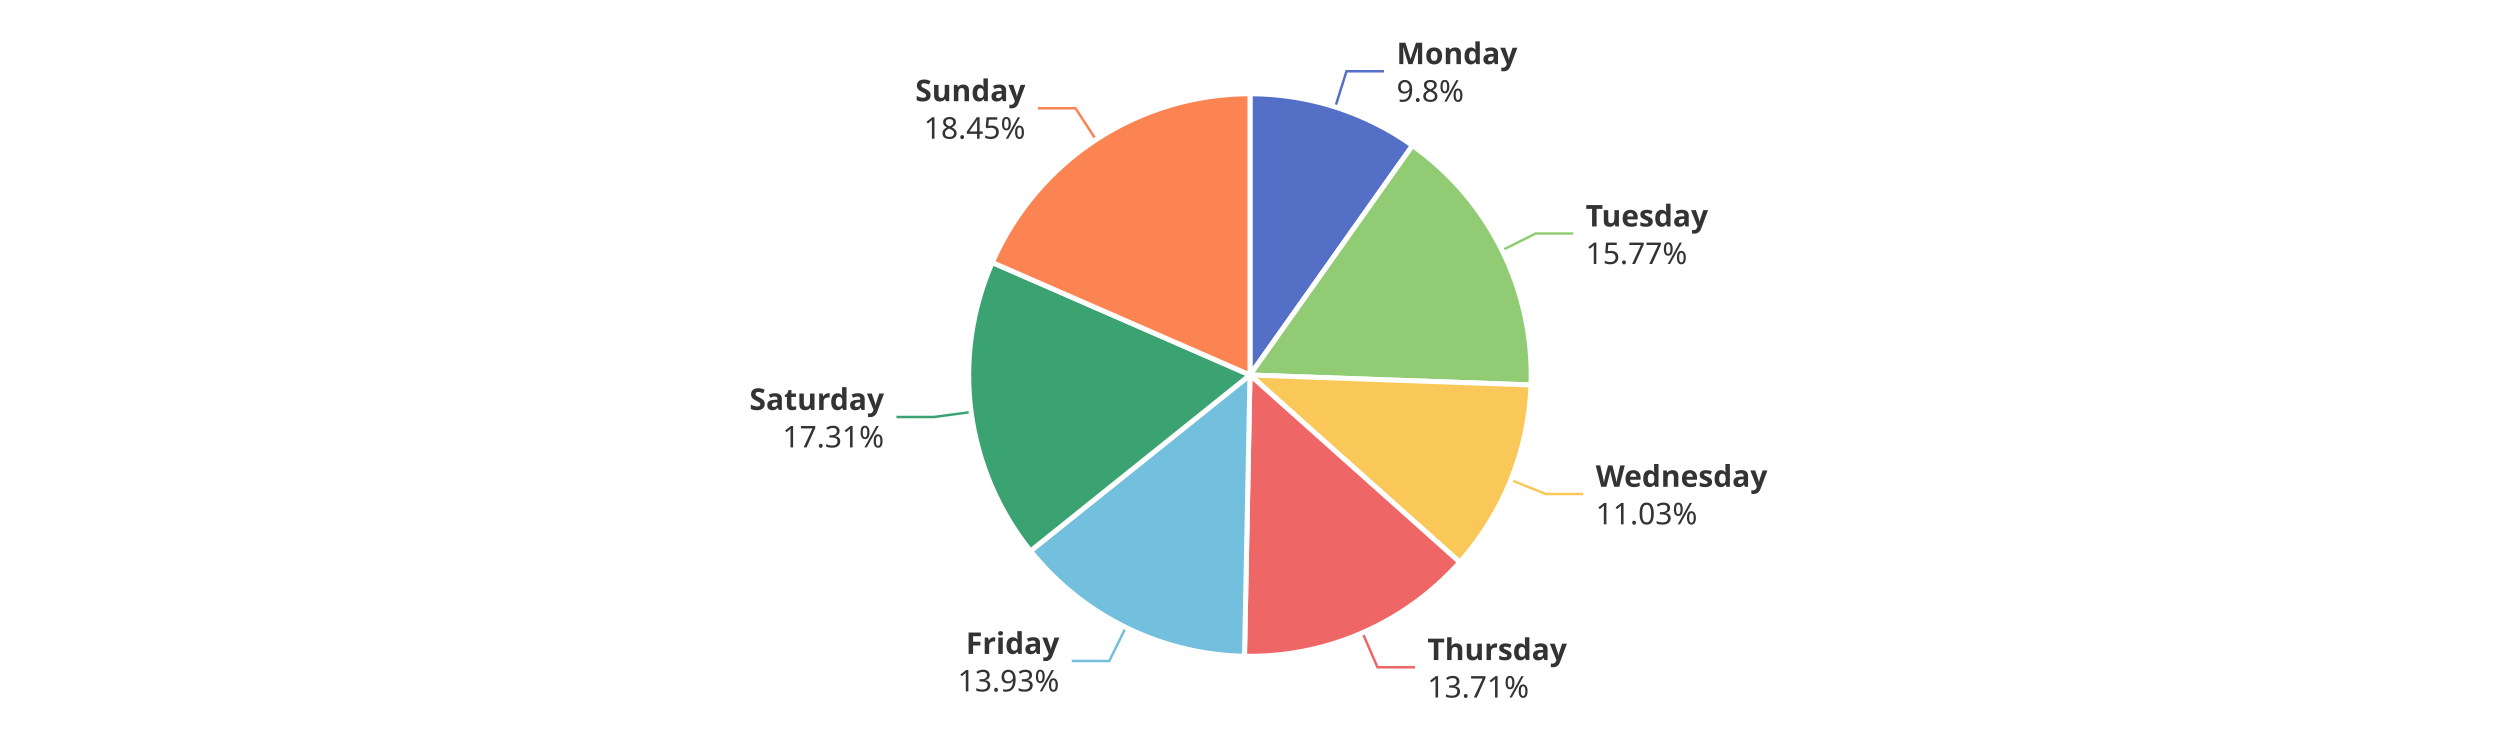
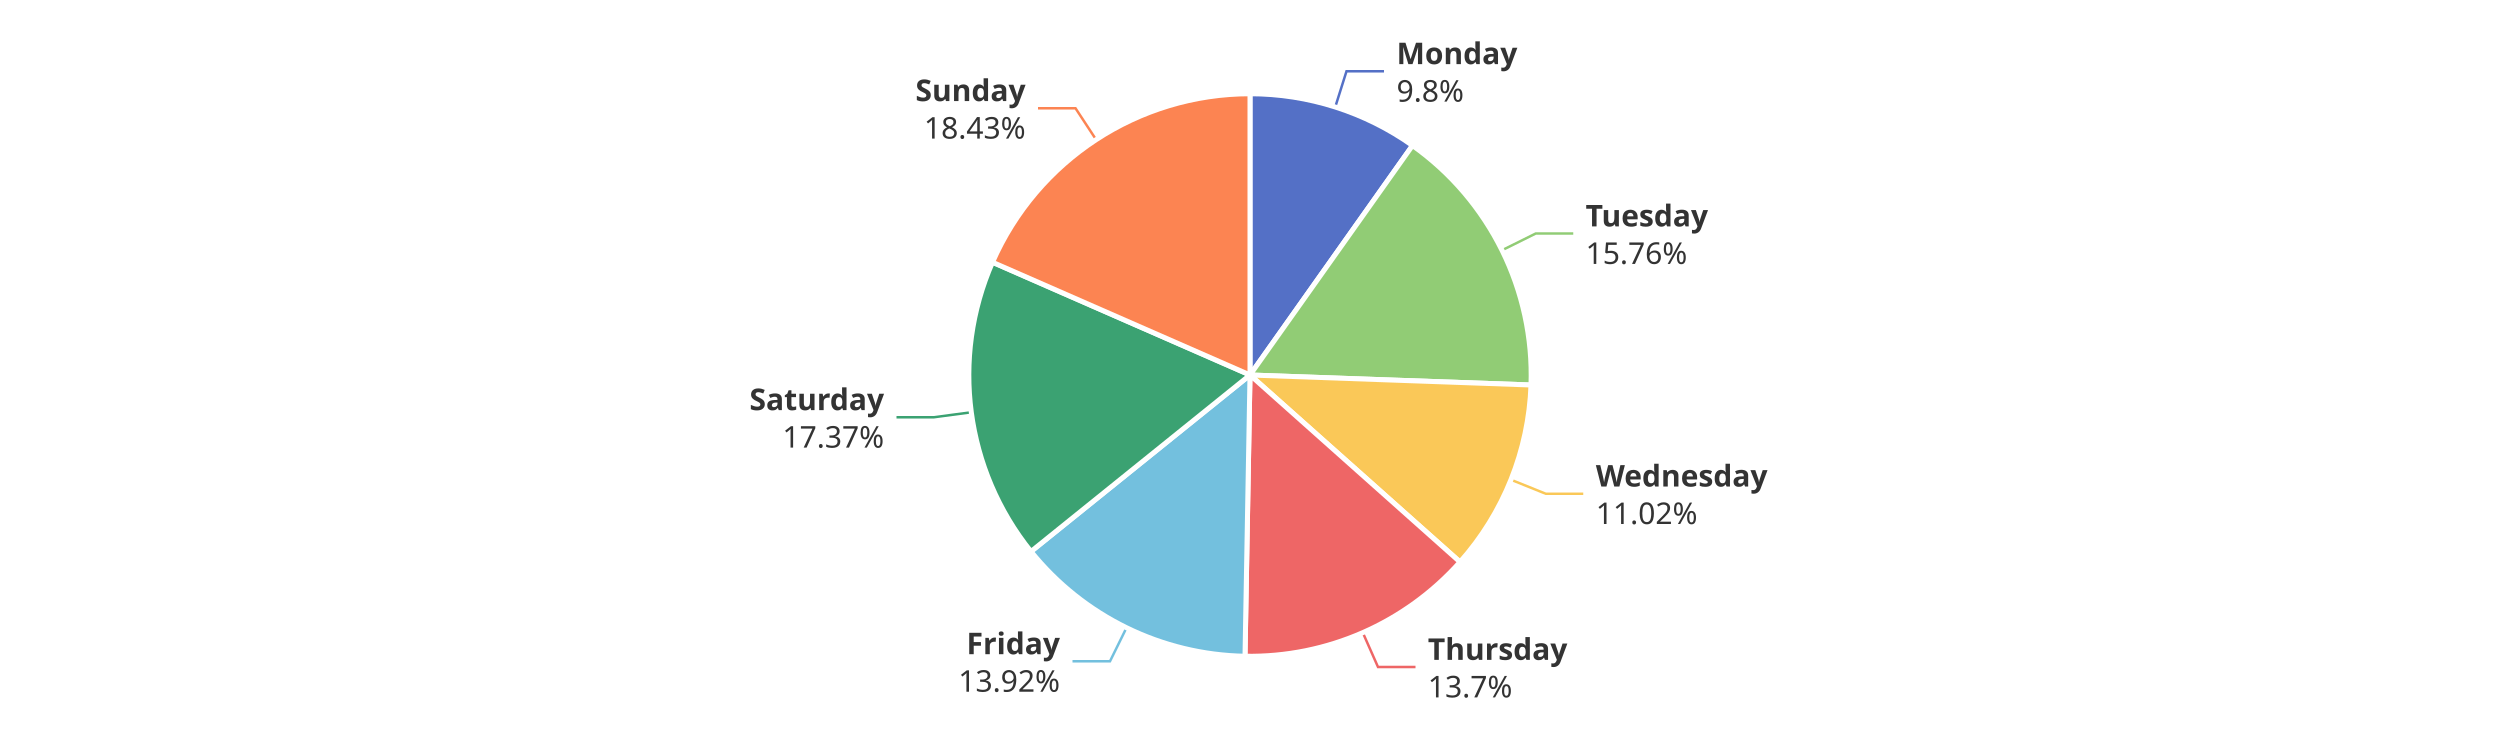
<svg xmlns="http://www.w3.org/2000/svg" width="1000" height="300" version="1.1" baseProfile="full" viewBox="0 0 1000 300">
  <rect width="1000" height="300" x="0" y="0" id="0" fill="#ffffff" />
  <polyline points="534.1 42.8 538.6 28.5 553.6 28.5" fill="none" stroke="#5470c6" />
  <polyline points="600.8 100.1 614.3 93.4 629.3 93.4" fill="none" stroke="#91cc75" />
-   <polyline points="604.4 192 618.3 197.6 633.3 197.6" fill="none" stroke="#fac858" />
-   <polyline points="545 253.1 551 266.9 566 266.9" fill="none" stroke="#ee6666" />
-   <polyline points="450.3 251 443.7 264.4 428.7 264.4" fill="none" stroke="#73c0de" />
-   <polyline points="388.5 164.8 373.6 166.8 358.6 166.8" fill="none" stroke="#3ba272" />
-   <polyline points="438.4 55.9 430.2 43.3 415.2 43.3" fill="none" stroke="#fc8452" />
+   <polyline points="604.4 191.9 618.3 197.5 633.3 197.5" fill="none" stroke="#fac858" />
+   <polyline points="545.1 253 551.2 266.8 566.2 266.8" fill="none" stroke="#ee6666" />
+   <polyline points="450.6 251.1 444 264.5 429 264.5" fill="none" stroke="#73c0de" />
+   <polyline points="388.5 164.9 373.6 166.9 358.6 166.9" fill="none" stroke="#3ba272" />
+   <polyline points="438.4 55.8 430.2 43.3 415.2 43.3" fill="none" stroke="#fc8452" />
  <path d="M500 37.5A112.5 112.5 0 0 1 565 58.2L500 150Z" fill="#5470c6" stroke="#fff" stroke-width="2" stroke-linejoin="round" />
  <path d="M565 58.2A112.5 112.5 0 0 1 612.4 154L500 150Z" fill="#91cc75" stroke="#fff" stroke-width="2" stroke-linejoin="round" />
-   <path d="M612.4 154A112.5 112.5 0 0 1 583.9 224.9L500 150Z" fill="#fac858" stroke="#fff" stroke-width="2" stroke-linejoin="round" />
-   <path d="M583.9 224.9A112.5 112.5 0 0 1 497.8 262.5L500 150Z" fill="#ee6666" stroke="#fff" stroke-width="2" stroke-linejoin="round" />
-   <path d="M497.8 262.5A112.5 112.5 0 0 1 412.2 220.4L500 150Z" fill="#73c0de" stroke="#fff" stroke-width="2" stroke-linejoin="round" />
-   <path d="M412.2 220.4A112.5 112.5 0 0 1 396.9 105L500 150Z" fill="#3ba272" stroke="#fff" stroke-width="2" stroke-linejoin="round" />
-   <path d="M396.9 105A112.5 112.5 0 0 1 500 37.5L500 150Z" fill="#fc8452" stroke="#fff" stroke-width="2" stroke-linejoin="round" />
+   <path d="M612.4 154A112.5 112.5 0 0 1 584 224.8L500 150Z" fill="#fac858" stroke="#fff" stroke-width="2" stroke-linejoin="round" />
+   <path d="M584 224.8A112.5 112.5 0 0 1 498 262.5L500 150Z" fill="#ee6666" stroke="#fff" stroke-width="2" stroke-linejoin="round" />
+   <path d="M498 262.5A112.5 112.5 0 0 1 412.4 220.6L500 150Z" fill="#73c0de" stroke="#fff" stroke-width="2" stroke-linejoin="round" />
+   <path d="M412.4 220.6A112.5 112.5 0 0 1 397 104.9L500 150Z" fill="#3ba272" stroke="#fff" stroke-width="2" stroke-linejoin="round" />
+   <path d="M397 104.9A112.5 112.5 0 0 1 500 37.5L500 150Z" fill="#fc8452" stroke="#fff" stroke-width="2" stroke-linejoin="round" />
  <path d="M0 -15l42.8 0l0 30l-42.8 0Z" transform="translate(558.637 28.4951)" fill="none" />
  <text dominant-baseline="central" text-anchor="start" style="font-size:12px;font-family:sans-serif;font-weight:bold;" y="-7.5" transform="translate(558.637 28.4951)" fill="#333" stroke="rgb(255,255,255)" stroke-width="2" paint-order="stroke" stroke-miterlimit="2">Monday</text>
  <text dominant-baseline="central" text-anchor="start" style="font-size:12px;font-family:sans-serif;" y="7.5" transform="translate(558.637 28.4951)" fill="#333" stroke="rgb(255,255,255)" stroke-width="2" paint-order="stroke" stroke-miterlimit="2">9.8%</text>
-   <path d="M0 -15l46.2 0l0 30l-46.2 0Z" transform="translate(634.2685 93.4406)" fill="none" />
-   <text dominant-baseline="central" text-anchor="start" style="font-size:12px;font-family:sans-serif;font-weight:bold;" y="-7.5" transform="translate(634.2685 93.4406)" fill="#333" stroke="rgb(255,255,255)" stroke-width="2" paint-order="stroke" stroke-miterlimit="2">Tuesday</text>
-   <text dominant-baseline="central" text-anchor="start" style="font-size:12px;font-family:sans-serif;" y="7.5" transform="translate(634.2685 93.4406)" fill="#333" stroke="rgb(255,255,255)" stroke-width="2" paint-order="stroke" stroke-miterlimit="2">15.77%</text>
-   <path d="M0 -15l63.6 0l0 30l-63.6 0Z" transform="translate(638.2941 197.5683)" fill="none" />
-   <text dominant-baseline="central" text-anchor="start" style="font-size:12px;font-family:sans-serif;font-weight:bold;" y="-7.5" transform="translate(638.2941 197.5683)" fill="#333" stroke="rgb(255,255,255)" stroke-width="2" paint-order="stroke" stroke-miterlimit="2">Wednesday</text>
-   <text dominant-baseline="central" text-anchor="start" style="font-size:12px;font-family:sans-serif;" y="7.5" transform="translate(638.2941 197.5683)" fill="#333" stroke="rgb(255,255,255)" stroke-width="2" paint-order="stroke" stroke-miterlimit="2">11.03%</text>
-   <path d="M0 -15l50.2 0l0 30l-50.2 0Z" transform="translate(570.967 266.8701)" fill="none" />
-   <text dominant-baseline="central" text-anchor="start" style="font-size:12px;font-family:sans-serif;font-weight:bold;" y="-7.5" transform="translate(570.967 266.8701)" fill="#333" stroke="rgb(255,255,255)" stroke-width="2" paint-order="stroke" stroke-miterlimit="2">Thursday</text>
-   <text dominant-baseline="central" text-anchor="start" style="font-size:12px;font-family:sans-serif;" y="7.5" transform="translate(570.967 266.8701)" fill="#333" stroke="rgb(255,255,255)" stroke-width="2" paint-order="stroke" stroke-miterlimit="2">13.71%</text>
-   <path d="M-40.9 -15l40.9 0l0 30l-40.9 0Z" transform="translate(423.728 264.4103)" fill="none" />
-   <text dominant-baseline="central" text-anchor="end" style="font-size:12px;font-family:sans-serif;font-weight:bold;" y="-7.5" transform="translate(423.728 264.4103)" fill="#333" stroke="rgb(255,255,255)" stroke-width="2" paint-order="stroke" stroke-miterlimit="2">Friday</text>
-   <text dominant-baseline="central" text-anchor="end" style="font-size:12px;font-family:sans-serif;" y="7.5" transform="translate(423.728 264.4103)" fill="#333" stroke="rgb(255,255,255)" stroke-width="2" paint-order="stroke" stroke-miterlimit="2">13.93%</text>
-   <path d="M-48.2 -15l48.2 0l0 30l-48.2 0Z" transform="translate(353.6136 166.8142)" fill="none" />
-   <text dominant-baseline="central" text-anchor="end" style="font-size:12px;font-family:sans-serif;font-weight:bold;" y="-7.5" transform="translate(353.6136 166.8142)" fill="#333" stroke="rgb(255,255,255)" stroke-width="2" paint-order="stroke" stroke-miterlimit="2">Saturday</text>
-   <text dominant-baseline="central" text-anchor="end" style="font-size:12px;font-family:sans-serif;" y="7.5" transform="translate(353.6136 166.8142)" fill="#333" stroke="rgb(255,255,255)" stroke-width="2" paint-order="stroke" stroke-miterlimit="2">17.31%</text>
-   <path d="M-40.9 -15l40.9 0l0 30l-40.9 0Z" transform="translate(410.1671 43.3247)" fill="none" />
-   <text dominant-baseline="central" text-anchor="end" style="font-size:12px;font-family:sans-serif;font-weight:bold;" y="-7.5" transform="translate(410.1671 43.3247)" fill="#333" stroke="rgb(255,255,255)" stroke-width="2" paint-order="stroke" stroke-miterlimit="2">Sunday</text>
-   <text dominant-baseline="central" text-anchor="end" style="font-size:12px;font-family:sans-serif;" y="7.5" transform="translate(410.1671 43.3247)" fill="#333" stroke="rgb(255,255,255)" stroke-width="2" paint-order="stroke" stroke-miterlimit="2">18.45%</text>
+   <path d="M0 -15l46.2 0l0 30l-46.2 0Z" transform="translate(634.2507 93.4047)" fill="none" />
+   <text dominant-baseline="central" text-anchor="start" style="font-size:12px;font-family:sans-serif;font-weight:bold;" y="-7.5" transform="translate(634.2507 93.4047)" fill="#333" stroke="rgb(255,255,255)" stroke-width="2" paint-order="stroke" stroke-miterlimit="2">Tuesday</text>
+   <text dominant-baseline="central" text-anchor="start" style="font-size:12px;font-family:sans-serif;" y="7.5" transform="translate(634.2507 93.4047)" fill="#333" stroke="rgb(255,255,255)" stroke-width="2" paint-order="stroke" stroke-miterlimit="2">15.76%</text>
+   <path d="M0 -15l63.6 0l0 30l-63.6 0Z" transform="translate(638.3389 197.4568)" fill="none" />
+   <text dominant-baseline="central" text-anchor="start" style="font-size:12px;font-family:sans-serif;font-weight:bold;" y="-7.5" transform="translate(638.3389 197.4568)" fill="#333" stroke="rgb(255,255,255)" stroke-width="2" paint-order="stroke" stroke-miterlimit="2">Wednesday</text>
+   <text dominant-baseline="central" text-anchor="start" style="font-size:12px;font-family:sans-serif;" y="7.5" transform="translate(638.3389 197.4568)" fill="#333" stroke="rgb(255,255,255)" stroke-width="2" paint-order="stroke" stroke-miterlimit="2">11.02%</text>
+   <path d="M0 -15l50.2 0l0 30l-50.2 0Z" transform="translate(571.1505 266.7899)" fill="none" />
+   <text dominant-baseline="central" text-anchor="start" style="font-size:12px;font-family:sans-serif;font-weight:bold;" y="-7.5" transform="translate(571.1505 266.7899)" fill="#333" stroke="rgb(255,255,255)" stroke-width="2" paint-order="stroke" stroke-miterlimit="2">Thursday</text>
+   <text dominant-baseline="central" text-anchor="start" style="font-size:12px;font-family:sans-serif;" y="7.5" transform="translate(571.1505 266.7899)" fill="#333" stroke="rgb(255,255,255)" stroke-width="2" paint-order="stroke" stroke-miterlimit="2">13.7%</text>
+   <path d="M-40.9 -15l40.9 0l0 30l-40.9 0Z" transform="translate(423.9797 264.5337)" fill="none" />
+   <text dominant-baseline="central" text-anchor="end" style="font-size:12px;font-family:sans-serif;font-weight:bold;" y="-7.5" transform="translate(423.9797 264.5337)" fill="#333" stroke="rgb(255,255,255)" stroke-width="2" paint-order="stroke" stroke-miterlimit="2">Friday</text>
+   <text dominant-baseline="central" text-anchor="end" style="font-size:12px;font-family:sans-serif;" y="7.5" transform="translate(423.9797 264.5337)" fill="#333" stroke="rgb(255,255,255)" stroke-width="2" paint-order="stroke" stroke-miterlimit="2">13.92%</text>
+   <path d="M-48.2 -15l48.2 0l0 30l-48.2 0Z" transform="translate(353.6241 166.8936)" fill="none" />
+   <text dominant-baseline="central" text-anchor="end" style="font-size:12px;font-family:sans-serif;font-weight:bold;" y="-7.5" transform="translate(353.6241 166.8936)" fill="#333" stroke="rgb(255,255,255)" stroke-width="2" paint-order="stroke" stroke-miterlimit="2">Saturday</text>
+   <text dominant-baseline="central" text-anchor="end" style="font-size:12px;font-family:sans-serif;" y="7.5" transform="translate(353.6241 166.8936)" fill="#333" stroke="rgb(255,255,255)" stroke-width="2" paint-order="stroke" stroke-miterlimit="2">17.37%</text>
+   <path d="M-40.9 -15l40.9 0l0 30l-40.9 0Z" transform="translate(410.2341 43.2809)" fill="none" />
+   <text dominant-baseline="central" text-anchor="end" style="font-size:12px;font-family:sans-serif;font-weight:bold;" y="-7.5" transform="translate(410.2341 43.2809)" fill="#333" stroke="rgb(255,255,255)" stroke-width="2" paint-order="stroke" stroke-miterlimit="2">Sunday</text>
+   <text dominant-baseline="central" text-anchor="end" style="font-size:12px;font-family:sans-serif;" y="7.5" transform="translate(410.2341 43.2809)" fill="#333" stroke="rgb(255,255,255)" stroke-width="2" paint-order="stroke" stroke-miterlimit="2">18.43%</text>
</svg>
